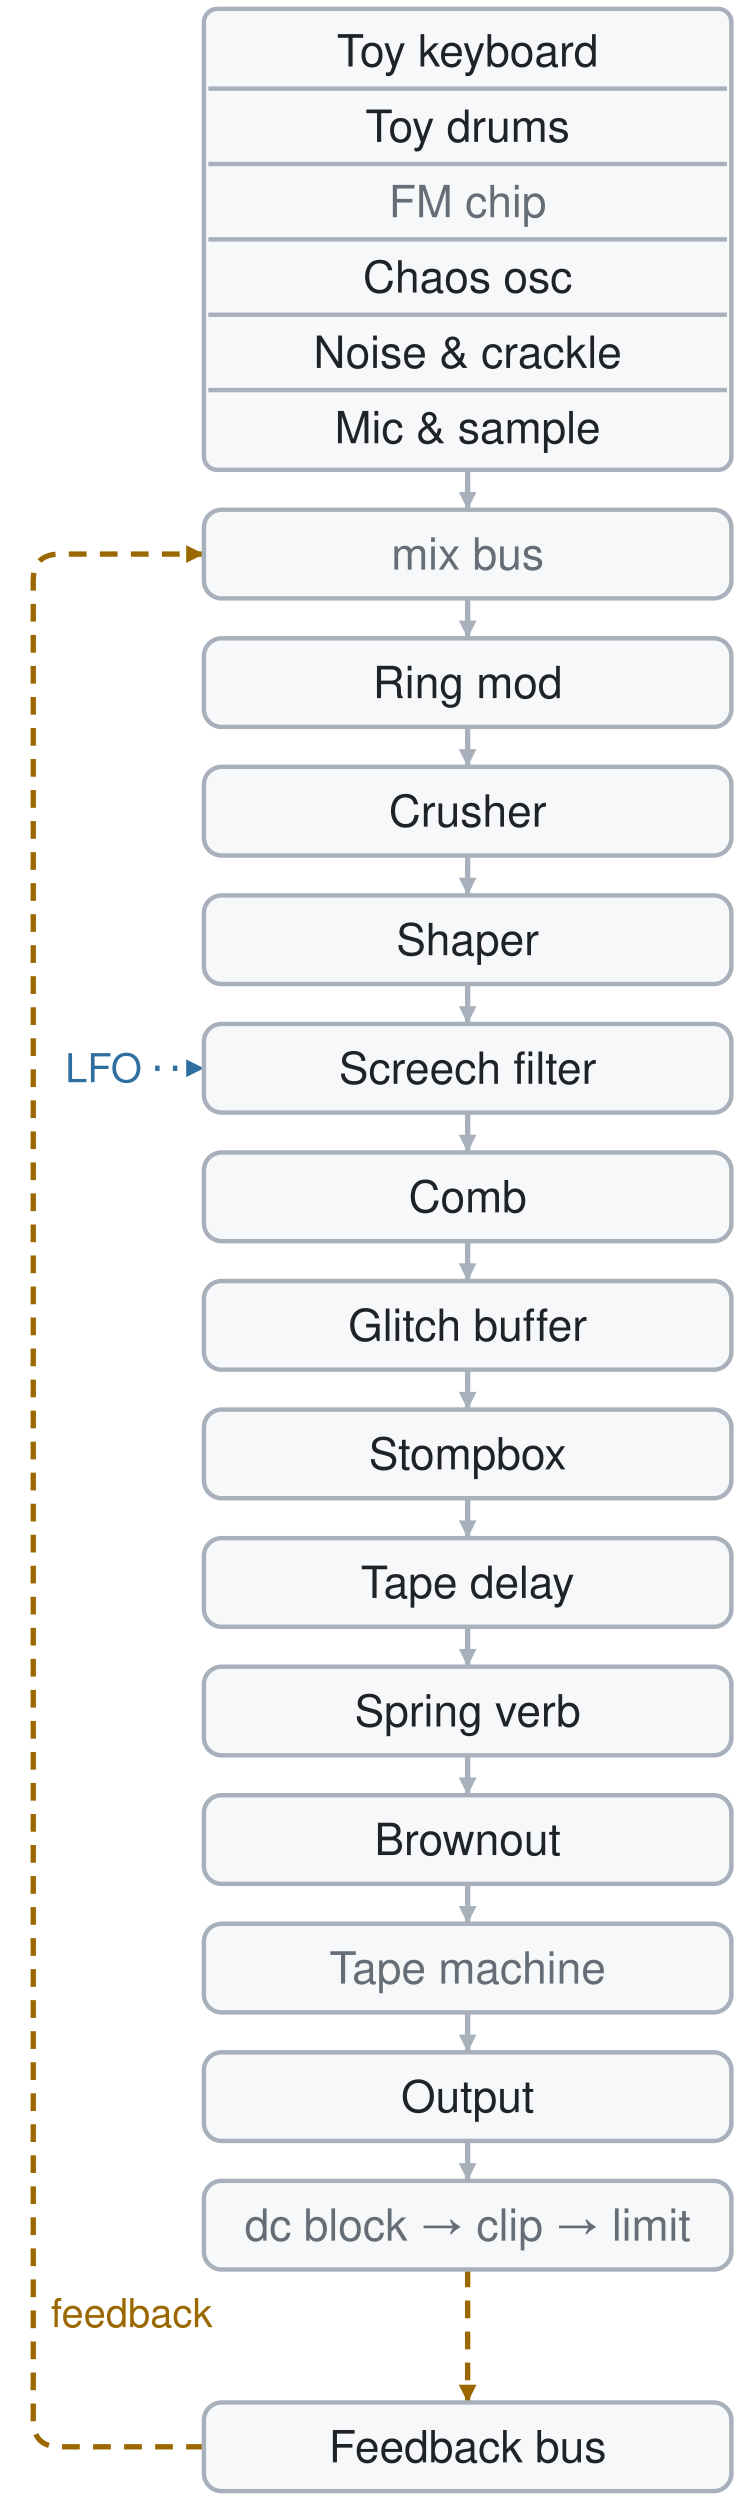
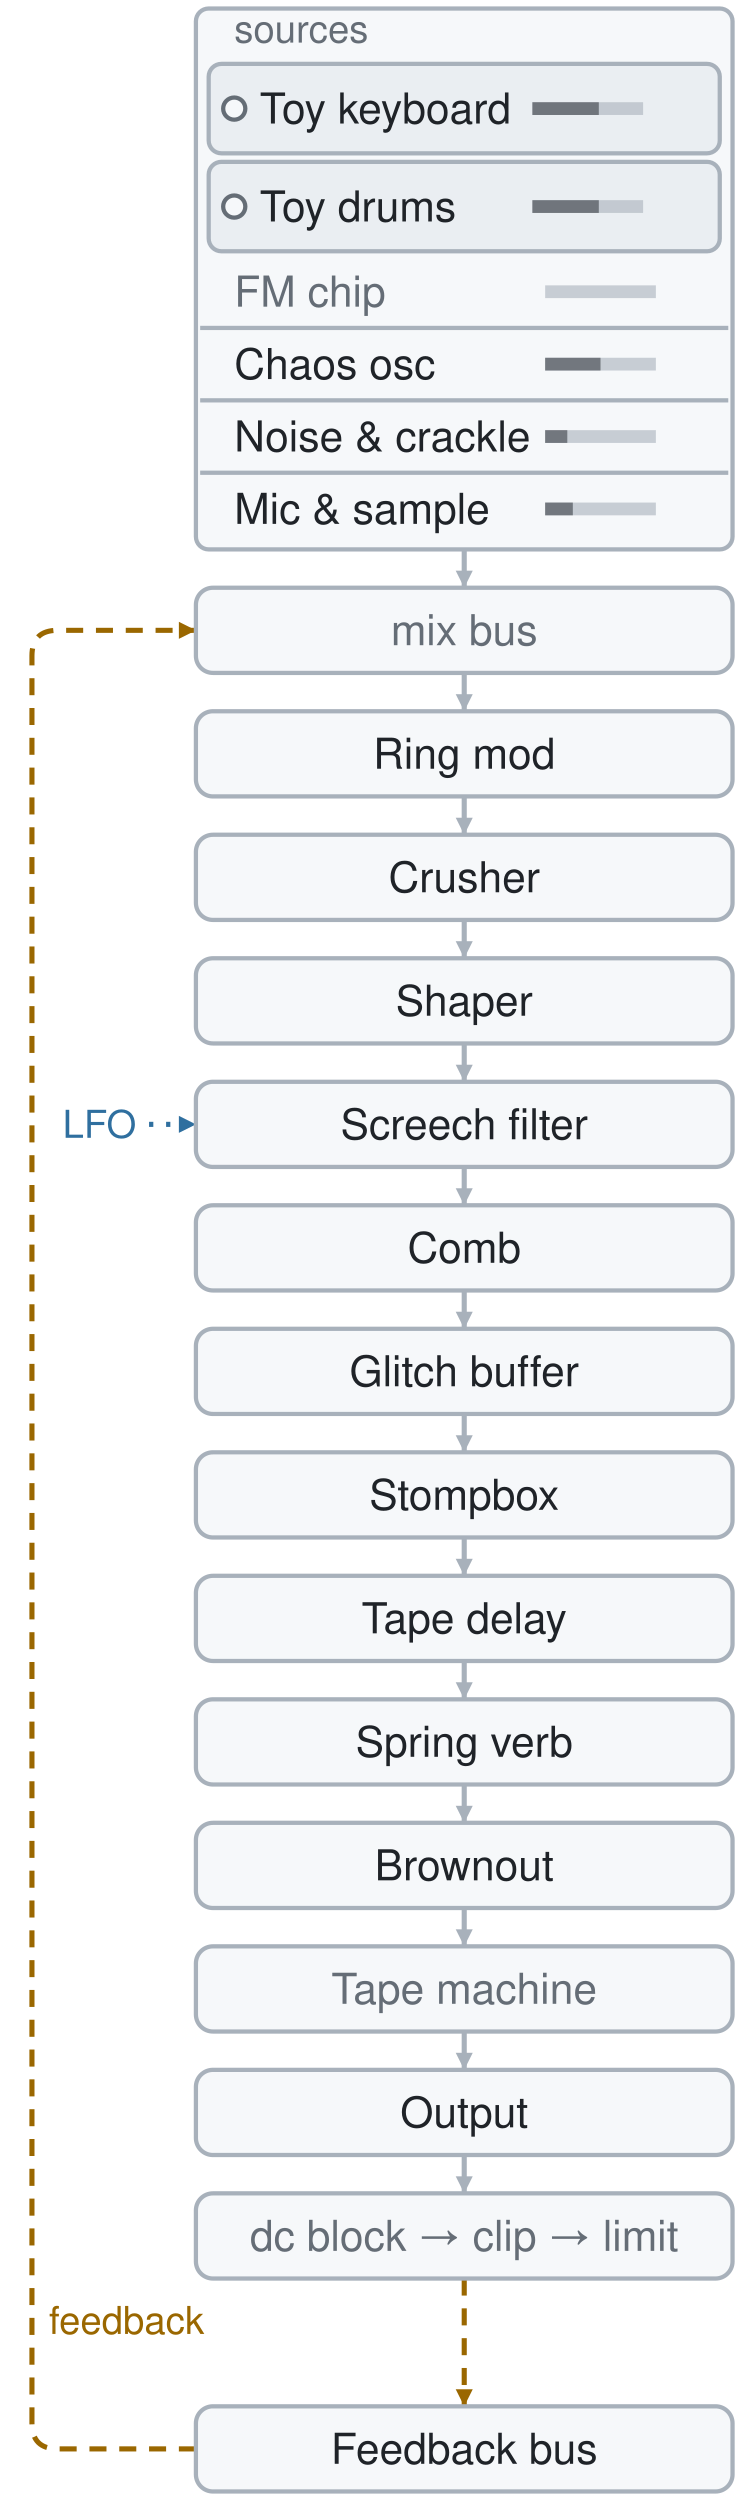
- <svg xmlns="http://www.w3.org/2000/svg" viewBox="0 0 167 564" width="167" height="564" font-family="Helvetica, Arial, sans-serif">
+ <svg xmlns="http://www.w3.org/2000/svg" viewBox="0 0 174 587" width="174" height="587" font-family="Helvetica, Arial, sans-serif">
  <g class="wire">
-     <path class="line" d="M 105.5 106 L 105.5 115" fill="none" stroke="#a8b1bb" stroke-width="1.2" />
-     <path class="head" d="M 105.5 115 L 103.5 111 L 107.5 111 Z" fill="#a8b1bb" />
+     <path class="line" d="M 109 129 L 109 138" fill="none" stroke="#a8b1bb" stroke-width="1.2" />
+     <path class="head" d="M 109 138 L 107 134 L 111 134 Z" fill="#a8b1bb" />
  </g>
  <g class="wire">
-     <path class="line" d="M 105.5 135 L 105.5 144" fill="none" stroke="#a8b1bb" stroke-width="1.2" />
-     <path class="head" d="M 105.5 144 L 103.5 140 L 107.5 140 Z" fill="#a8b1bb" />
+     <path class="line" d="M 109 158 L 109 167" fill="none" stroke="#a8b1bb" stroke-width="1.2" />
+     <path class="head" d="M 109 167 L 107 163 L 111 163 Z" fill="#a8b1bb" />
  </g>
  <g class="wire">
-     <path class="line" d="M 105.5 164 L 105.5 173" fill="none" stroke="#a8b1bb" stroke-width="1.2" />
-     <path class="head" d="M 105.5 173 L 103.5 169 L 107.5 169 Z" fill="#a8b1bb" />
+     <path class="line" d="M 109 187 L 109 196" fill="none" stroke="#a8b1bb" stroke-width="1.2" />
+     <path class="head" d="M 109 196 L 107 192 L 111 192 Z" fill="#a8b1bb" />
  </g>
  <g class="wire">
-     <path class="line" d="M 105.5 193 L 105.5 202" fill="none" stroke="#a8b1bb" stroke-width="1.2" />
-     <path class="head" d="M 105.5 202 L 103.5 198 L 107.5 198 Z" fill="#a8b1bb" />
+     <path class="line" d="M 109 216 L 109 225" fill="none" stroke="#a8b1bb" stroke-width="1.2" />
+     <path class="head" d="M 109 225 L 107 221 L 111 221 Z" fill="#a8b1bb" />
  </g>
  <g class="wire">
-     <path class="line" d="M 105.5 222 L 105.5 231" fill="none" stroke="#a8b1bb" stroke-width="1.2" />
-     <path class="head" d="M 105.5 231 L 103.5 227 L 107.5 227 Z" fill="#a8b1bb" />
+     <path class="line" d="M 109 245 L 109 254" fill="none" stroke="#a8b1bb" stroke-width="1.2" />
+     <path class="head" d="M 109 254 L 107 250 L 111 250 Z" fill="#a8b1bb" />
  </g>
  <g class="wire">
-     <path class="line" d="M 105.5 251 L 105.5 260" fill="none" stroke="#a8b1bb" stroke-width="1.2" />
-     <path class="head" d="M 105.5 260 L 103.5 256 L 107.5 256 Z" fill="#a8b1bb" />
+     <path class="line" d="M 109 274 L 109 283" fill="none" stroke="#a8b1bb" stroke-width="1.2" />
+     <path class="head" d="M 109 283 L 107 279 L 111 279 Z" fill="#a8b1bb" />
  </g>
  <g class="wire">
-     <path class="line" d="M 105.5 280 L 105.5 289" fill="none" stroke="#a8b1bb" stroke-width="1.2" />
-     <path class="head" d="M 105.5 289 L 103.5 285 L 107.5 285 Z" fill="#a8b1bb" />
+     <path class="line" d="M 109 303 L 109 312" fill="none" stroke="#a8b1bb" stroke-width="1.2" />
+     <path class="head" d="M 109 312 L 107 308 L 111 308 Z" fill="#a8b1bb" />
  </g>
  <g class="wire">
-     <path class="line" d="M 105.5 309 L 105.5 318" fill="none" stroke="#a8b1bb" stroke-width="1.2" />
-     <path class="head" d="M 105.5 318 L 103.5 314 L 107.5 314 Z" fill="#a8b1bb" />
+     <path class="line" d="M 109 332 L 109 341" fill="none" stroke="#a8b1bb" stroke-width="1.2" />
+     <path class="head" d="M 109 341 L 107 337 L 111 337 Z" fill="#a8b1bb" />
  </g>
  <g class="wire">
-     <path class="line" d="M 105.5 338 L 105.5 347" fill="none" stroke="#a8b1bb" stroke-width="1.2" />
-     <path class="head" d="M 105.5 347 L 103.5 343 L 107.5 343 Z" fill="#a8b1bb" />
+     <path class="line" d="M 109 361 L 109 370" fill="none" stroke="#a8b1bb" stroke-width="1.2" />
+     <path class="head" d="M 109 370 L 107 366 L 111 366 Z" fill="#a8b1bb" />
  </g>
  <g class="wire">
-     <path class="line" d="M 105.5 367 L 105.5 376" fill="none" stroke="#a8b1bb" stroke-width="1.2" />
-     <path class="head" d="M 105.5 376 L 103.5 372 L 107.5 372 Z" fill="#a8b1bb" />
+     <path class="line" d="M 109 390 L 109 399" fill="none" stroke="#a8b1bb" stroke-width="1.2" />
+     <path class="head" d="M 109 399 L 107 395 L 111 395 Z" fill="#a8b1bb" />
  </g>
  <g class="wire">
-     <path class="line" d="M 105.5 396 L 105.5 405" fill="none" stroke="#a8b1bb" stroke-width="1.2" />
-     <path class="head" d="M 105.5 405 L 103.5 401 L 107.5 401 Z" fill="#a8b1bb" />
+     <path class="line" d="M 109 419 L 109 428" fill="none" stroke="#a8b1bb" stroke-width="1.2" />
+     <path class="head" d="M 109 428 L 107 424 L 111 424 Z" fill="#a8b1bb" />
  </g>
  <g class="wire">
-     <path class="line" d="M 105.5 425 L 105.5 434" fill="none" stroke="#a8b1bb" stroke-width="1.2" />
-     <path class="head" d="M 105.5 434 L 103.5 430 L 107.5 430 Z" fill="#a8b1bb" />
+     <path class="line" d="M 109 448 L 109 457" fill="none" stroke="#a8b1bb" stroke-width="1.2" />
+     <path class="head" d="M 109 457 L 107 453 L 111 453 Z" fill="#a8b1bb" />
  </g>
  <g class="wire">
-     <path class="line" d="M 105.5 454 L 105.5 463" fill="none" stroke="#a8b1bb" stroke-width="1.2" />
-     <path class="head" d="M 105.5 463 L 103.5 459 L 107.5 459 Z" fill="#a8b1bb" />
+     <path class="line" d="M 109 477 L 109 486" fill="none" stroke="#a8b1bb" stroke-width="1.2" />
+     <path class="head" d="M 109 486 L 107 482 L 111 482 Z" fill="#a8b1bb" />
  </g>
  <g class="wire">
-     <path class="line" d="M 105.5 483 L 105.5 492" fill="none" stroke="#a8b1bb" stroke-width="1.2" />
-     <path class="head" d="M 105.5 492 L 103.5 488 L 107.5 488 Z" fill="#a8b1bb" />
+     <path class="line" d="M 109 506 L 109 515" fill="none" stroke="#a8b1bb" stroke-width="1.2" />
+     <path class="head" d="M 109 515 L 107 511 L 111 511 Z" fill="#a8b1bb" />
  </g>
  <g class="wire">
-     <path class="line" d="M 105.5 512 L 105.5 542" fill="none" stroke="#9a6700" stroke-width="1.2" stroke-dasharray="4 3" />
-     <path class="head" d="M 105.5 542 L 103.5 538 L 107.5 538 Z" fill="#9a6700" />
+     <path class="line" d="M 109 535 L 109 565" fill="none" stroke="#9a6700" stroke-width="1.2" stroke-dasharray="4 3" />
+     <path class="head" d="M 109 565 L 107 561 L 111 561 Z" fill="#9a6700" />
  </g>
  <g class="wire">
-     <path class="line" d="M 46 552 L 13.5 552 Q 7.5 552 7.5 546 L 7.5 131 Q 7.5 125 13.5 125 L 46 125" fill="none" stroke="#9a6700" stroke-width="1.2" stroke-dasharray="4 3" />
-     <path class="head" d="M 46 125 L 42 127 L 42 123 Z" fill="#9a6700" />
-     <text x="11.5" y="525" fill="#9a6700" font-size="9" text-anchor="start">feedback</text>
+     <path class="line" d="M 46 575 L 13.5 575 Q 7.5 575 7.5 569 L 7.5 154 Q 7.5 148 13.5 148 L 46 148" fill="none" stroke="#9a6700" stroke-width="1.2" stroke-dasharray="4 3" />
+     <path class="head" d="M 46 148 L 42 150 L 42 146 Z" fill="#9a6700" />
+     <text x="11.5" y="548" fill="#9a6700" font-size="9" text-anchor="start">feedback</text>
  </g>
  <g class="wire">
-     <path class="line" d="M 35 241 L 46 241" fill="none" stroke="#2f6f9f" stroke-width="1.2" stroke-dasharray="1 3" />
-     <path class="head" d="M 46 241 L 42 243 L 42 239 Z" fill="#2f6f9f" />
+     <path class="line" d="M 35 264 L 46 264" fill="none" stroke="#2f6f9f" stroke-width="1.2" stroke-dasharray="1 3" />
+     <path class="head" d="M 46 264 L 42 266 L 42 262 Z" fill="#2f6f9f" />
  </g>
  <g class="node">
-     <rect class="box" x="46" y="2" width="119" height="104" rx="3" fill="#f6f8fa" stroke="#a8b1bb" />
+     <rect class="box" x="46" y="2" width="126" height="127" rx="3" fill="#f6f8fa" stroke="#a8b1bb" />
+     <text x="55" y="10" fill="#656d76" font-size="9" text-anchor="start">sources</text>
    <g class="row">
-       <rect x="47" y="3" width="117" height="17" fill="transparent" />
-       <text x="105.5" y="15" fill="#1f2328" font-size="10" text-anchor="middle">Toy keyboard</text>
+       <rect class="box" x="49" y="15" width="120" height="21" rx="3" fill="#eaeef2" stroke="#a8b1bb" stroke-width="1" />
+       <circle cx="55" cy="25.5" r="2.6" fill="#f6f8fa" stroke="#656d76" />
+       <text x="61" y="29" fill="#1f2328" font-size="10" text-anchor="start">Toy keyboard</text>
+       <rect x="125" y="24" width="26" height="3" fill="#a8b1bb" fill-opacity="0.6" />
+       <rect x="125" y="24" width="15.6" height="3" fill="#1f2328" fill-opacity="0.5" />
    </g>
    <g class="row">
-       <rect x="47" y="20" width="117" height="17" fill="transparent" />
-       <text x="105.5" y="32" fill="#1f2328" font-size="10" text-anchor="middle">Toy drums</text>
+       <rect class="box" x="49" y="38" width="120" height="21" rx="3" fill="#eaeef2" stroke="#a8b1bb" stroke-width="1" />
+       <circle cx="55" cy="48.5" r="2.6" fill="#f6f8fa" stroke="#656d76" />
+       <text x="61" y="52" fill="#1f2328" font-size="10" text-anchor="start">Toy drums</text>
+       <rect x="125" y="47" width="26" height="3" fill="#a8b1bb" fill-opacity="0.6" />
+       <rect x="125" y="47" width="15.6" height="3" fill="#1f2328" fill-opacity="0.5" />
    </g>
-     <line x1="47" y1="20" x2="164" y2="20" stroke="#a8b1bb" />
    <g class="row">
-       <rect x="47" y="37" width="117" height="17" fill="transparent" />
-       <text x="105.5" y="49" fill="#656d76" font-size="10" text-anchor="middle">FM chip</text>
+       <rect x="47" y="60" width="124" height="17" fill="transparent" />
+       <text x="55" y="72" fill="#656d76" font-size="10" text-anchor="start">FM chip</text>
+       <rect x="128" y="67" width="26" height="3" fill="#a8b1bb" fill-opacity="0.6" />
    </g>
-     <line x1="47" y1="37" x2="164" y2="37" stroke="#a8b1bb" />
    <g class="row">
-       <rect x="47" y="54" width="117" height="17" fill="transparent" />
-       <text x="105.5" y="66" fill="#1f2328" font-size="10" text-anchor="middle">Chaos osc</text>
+       <rect x="47" y="77" width="124" height="17" fill="transparent" />
+       <text x="55" y="89" fill="#1f2328" font-size="10" text-anchor="start">Chaos osc</text>
+       <rect x="128" y="84" width="26" height="3" fill="#a8b1bb" fill-opacity="0.6" />
+       <rect x="128" y="84" width="13" height="3" fill="#1f2328" fill-opacity="0.5" />
    </g>
-     <line x1="47" y1="54" x2="164" y2="54" stroke="#a8b1bb" />
+     <line x1="47" y1="77" x2="171" y2="77" stroke="#a8b1bb" />
    <g class="row">
-       <rect x="47" y="71" width="117" height="17" fill="transparent" />
-       <text x="105.5" y="83" fill="#1f2328" font-size="10" text-anchor="middle">Noise &amp; crackle</text>
+       <rect x="47" y="94" width="124" height="17" fill="transparent" />
+       <text x="55" y="106" fill="#1f2328" font-size="10" text-anchor="start">Noise &amp; crackle</text>
+       <rect x="128" y="101" width="26" height="3" fill="#a8b1bb" fill-opacity="0.6" />
+       <rect x="128" y="101" width="5.2" height="3" fill="#1f2328" fill-opacity="0.5" />
    </g>
-     <line x1="47" y1="71" x2="164" y2="71" stroke="#a8b1bb" />
+     <line x1="47" y1="94" x2="171" y2="94" stroke="#a8b1bb" />
    <g class="row">
-       <rect x="47" y="88" width="117" height="17" fill="transparent" />
-       <text x="105.5" y="100" fill="#1f2328" font-size="10" text-anchor="middle">Mic &amp; sample</text>
+       <rect x="47" y="111" width="124" height="17" fill="transparent" />
+       <text x="55" y="123" fill="#1f2328" font-size="10" text-anchor="start">Mic &amp; sample</text>
+       <rect x="128" y="118" width="26" height="3" fill="#a8b1bb" fill-opacity="0.6" />
+       <rect x="128" y="118" width="6.5" height="3" fill="#1f2328" fill-opacity="0.5" />
    </g>
-     <line x1="47" y1="88" x2="164" y2="88" stroke="#a8b1bb" />
+     <line x1="47" y1="111" x2="171" y2="111" stroke="#a8b1bb" />
  </g>
  <g class="node">
-     <rect class="box" x="46" y="115" width="119" height="20" rx="4" fill="#f6f8fa" stroke="#a8b1bb" stroke-width="1" />
-     <text x="105.5" y="128.5" fill="#656d76" font-size="10" text-anchor="middle">mix bus</text>
+     <rect class="box" x="46" y="138" width="126" height="20" rx="4" fill="#f6f8fa" stroke="#a8b1bb" stroke-width="1" />
+     <text x="109" y="151.5" fill="#656d76" font-size="10" text-anchor="middle">mix bus</text>
  </g>
  <g class="node">
-     <rect class="box" x="46" y="144" width="119" height="20" rx="4" fill="#f6f8fa" stroke="#a8b1bb" stroke-width="1" />
-     <text x="105.5" y="157.5" fill="#1f2328" font-size="10" text-anchor="middle">Ring mod</text>
+     <rect class="box" x="46" y="167" width="126" height="20" rx="4" fill="#f6f8fa" stroke="#a8b1bb" stroke-width="1" />
+     <text x="109" y="180.5" fill="#1f2328" font-size="10" text-anchor="middle">Ring mod</text>
  </g>
  <g class="node">
-     <rect class="box" x="46" y="173" width="119" height="20" rx="4" fill="#f6f8fa" stroke="#a8b1bb" stroke-width="1" />
-     <text x="105.5" y="186.5" fill="#1f2328" font-size="10" text-anchor="middle">Crusher</text>
+     <rect class="box" x="46" y="196" width="126" height="20" rx="4" fill="#f6f8fa" stroke="#a8b1bb" stroke-width="1" />
+     <text x="109" y="209.5" fill="#1f2328" font-size="10" text-anchor="middle">Crusher</text>
  </g>
  <g class="node">
-     <rect class="box" x="46" y="202" width="119" height="20" rx="4" fill="#f6f8fa" stroke="#a8b1bb" stroke-width="1" />
-     <text x="105.5" y="215.5" fill="#1f2328" font-size="10" text-anchor="middle">Shaper</text>
+     <rect class="box" x="46" y="225" width="126" height="20" rx="4" fill="#f6f8fa" stroke="#a8b1bb" stroke-width="1" />
+     <text x="109" y="238.5" fill="#1f2328" font-size="10" text-anchor="middle">Shaper</text>
  </g>
  <g class="node">
-     <rect class="box" x="46" y="231" width="119" height="20" rx="4" fill="#f6f8fa" stroke="#a8b1bb" stroke-width="1" />
-     <text x="105.5" y="244.5" fill="#1f2328" font-size="10" text-anchor="middle">Screech filter</text>
+     <rect class="box" x="46" y="254" width="126" height="20" rx="4" fill="#f6f8fa" stroke="#a8b1bb" stroke-width="1" />
+     <text x="109" y="267.5" fill="#1f2328" font-size="10" text-anchor="middle">Screech filter</text>
  </g>
  <g class="node">
-     <rect class="box" x="46" y="260" width="119" height="20" rx="4" fill="#f6f8fa" stroke="#a8b1bb" stroke-width="1" />
-     <text x="105.5" y="273.5" fill="#1f2328" font-size="10" text-anchor="middle">Comb</text>
+     <rect class="box" x="46" y="283" width="126" height="20" rx="4" fill="#f6f8fa" stroke="#a8b1bb" stroke-width="1" />
+     <text x="109" y="296.5" fill="#1f2328" font-size="10" text-anchor="middle">Comb</text>
  </g>
  <g class="node">
-     <rect class="box" x="46" y="289" width="119" height="20" rx="4" fill="#f6f8fa" stroke="#a8b1bb" stroke-width="1" />
-     <text x="105.5" y="302.5" fill="#1f2328" font-size="10" text-anchor="middle">Glitch buffer</text>
+     <rect class="box" x="46" y="312" width="126" height="20" rx="4" fill="#f6f8fa" stroke="#a8b1bb" stroke-width="1" />
+     <text x="109" y="325.5" fill="#1f2328" font-size="10" text-anchor="middle">Glitch buffer</text>
  </g>
  <g class="node">
-     <rect class="box" x="46" y="318" width="119" height="20" rx="4" fill="#f6f8fa" stroke="#a8b1bb" stroke-width="1" />
-     <text x="105.5" y="331.5" fill="#1f2328" font-size="10" text-anchor="middle">Stompbox</text>
+     <rect class="box" x="46" y="341" width="126" height="20" rx="4" fill="#f6f8fa" stroke="#a8b1bb" stroke-width="1" />
+     <text x="109" y="354.5" fill="#1f2328" font-size="10" text-anchor="middle">Stompbox</text>
  </g>
  <g class="node">
-     <rect class="box" x="46" y="347" width="119" height="20" rx="4" fill="#f6f8fa" stroke="#a8b1bb" stroke-width="1" />
-     <text x="105.5" y="360.5" fill="#1f2328" font-size="10" text-anchor="middle">Tape delay</text>
+     <rect class="box" x="46" y="370" width="126" height="20" rx="4" fill="#f6f8fa" stroke="#a8b1bb" stroke-width="1" />
+     <text x="109" y="383.5" fill="#1f2328" font-size="10" text-anchor="middle">Tape delay</text>
  </g>
  <g class="node">
-     <rect class="box" x="46" y="376" width="119" height="20" rx="4" fill="#f6f8fa" stroke="#a8b1bb" stroke-width="1" />
-     <text x="105.5" y="389.5" fill="#1f2328" font-size="10" text-anchor="middle">Spring verb</text>
+     <rect class="box" x="46" y="399" width="126" height="20" rx="4" fill="#f6f8fa" stroke="#a8b1bb" stroke-width="1" />
+     <text x="109" y="412.5" fill="#1f2328" font-size="10" text-anchor="middle">Spring verb</text>
  </g>
  <g class="node">
-     <rect class="box" x="46" y="405" width="119" height="20" rx="4" fill="#f6f8fa" stroke="#a8b1bb" stroke-width="1" />
-     <text x="105.5" y="418.5" fill="#1f2328" font-size="10" text-anchor="middle">Brownout</text>
+     <rect class="box" x="46" y="428" width="126" height="20" rx="4" fill="#f6f8fa" stroke="#a8b1bb" stroke-width="1" />
+     <text x="109" y="441.5" fill="#1f2328" font-size="10" text-anchor="middle">Brownout</text>
  </g>
  <g class="node">
-     <rect class="box" x="46" y="434" width="119" height="20" rx="4" fill="#f6f8fa" stroke="#a8b1bb" stroke-width="1" />
-     <text x="105.5" y="447.5" fill="#656d76" font-size="10" text-anchor="middle">Tape machine</text>
+     <rect class="box" x="46" y="457" width="126" height="20" rx="4" fill="#f6f8fa" stroke="#a8b1bb" stroke-width="1" />
+     <text x="109" y="470.5" fill="#656d76" font-size="10" text-anchor="middle">Tape machine</text>
  </g>
  <g class="node">
-     <rect class="box" x="46" y="463" width="119" height="20" rx="4" fill="#f6f8fa" stroke="#a8b1bb" stroke-width="1" />
-     <text x="105.5" y="476.5" fill="#1f2328" font-size="10" text-anchor="middle">Output</text>
+     <rect class="box" x="46" y="486" width="126" height="20" rx="4" fill="#f6f8fa" stroke="#a8b1bb" stroke-width="1" />
+     <text x="109" y="499.5" fill="#1f2328" font-size="10" text-anchor="middle">Output</text>
  </g>
  <g class="node">
-     <rect class="box" x="46" y="492" width="119" height="20" rx="4" fill="#f6f8fa" stroke="#a8b1bb" stroke-width="1" />
-     <text x="105.5" y="505.5" fill="#656d76" font-size="10" text-anchor="middle">dc block → clip → limit</text>
+     <rect class="box" x="46" y="515" width="126" height="20" rx="4" fill="#f6f8fa" stroke="#a8b1bb" stroke-width="1" />
+     <text x="109" y="528.5" fill="#656d76" font-size="10" text-anchor="middle">dc block → clip → limit</text>
  </g>
  <g class="node">
-     <rect class="box" x="46" y="542" width="119" height="20" rx="4" fill="#f6f8fa" stroke="#a8b1bb" stroke-width="1" />
-     <text x="105.5" y="555.5" fill="#1f2328" font-size="10" text-anchor="middle">Feedback bus</text>
+     <rect class="box" x="46" y="565" width="126" height="20" rx="4" fill="#f6f8fa" stroke="#a8b1bb" stroke-width="1" />
+     <text x="109" y="578.5" fill="#1f2328" font-size="10" text-anchor="middle">Feedback bus</text>
  </g>
  <g class="tap">
-     <text x="32" y="244.15" fill="#2f6f9f" font-size="9" text-anchor="end">LFO</text>
+     <text x="32" y="267.15" fill="#2f6f9f" font-size="9" text-anchor="end">LFO</text>
  </g>
</svg>
